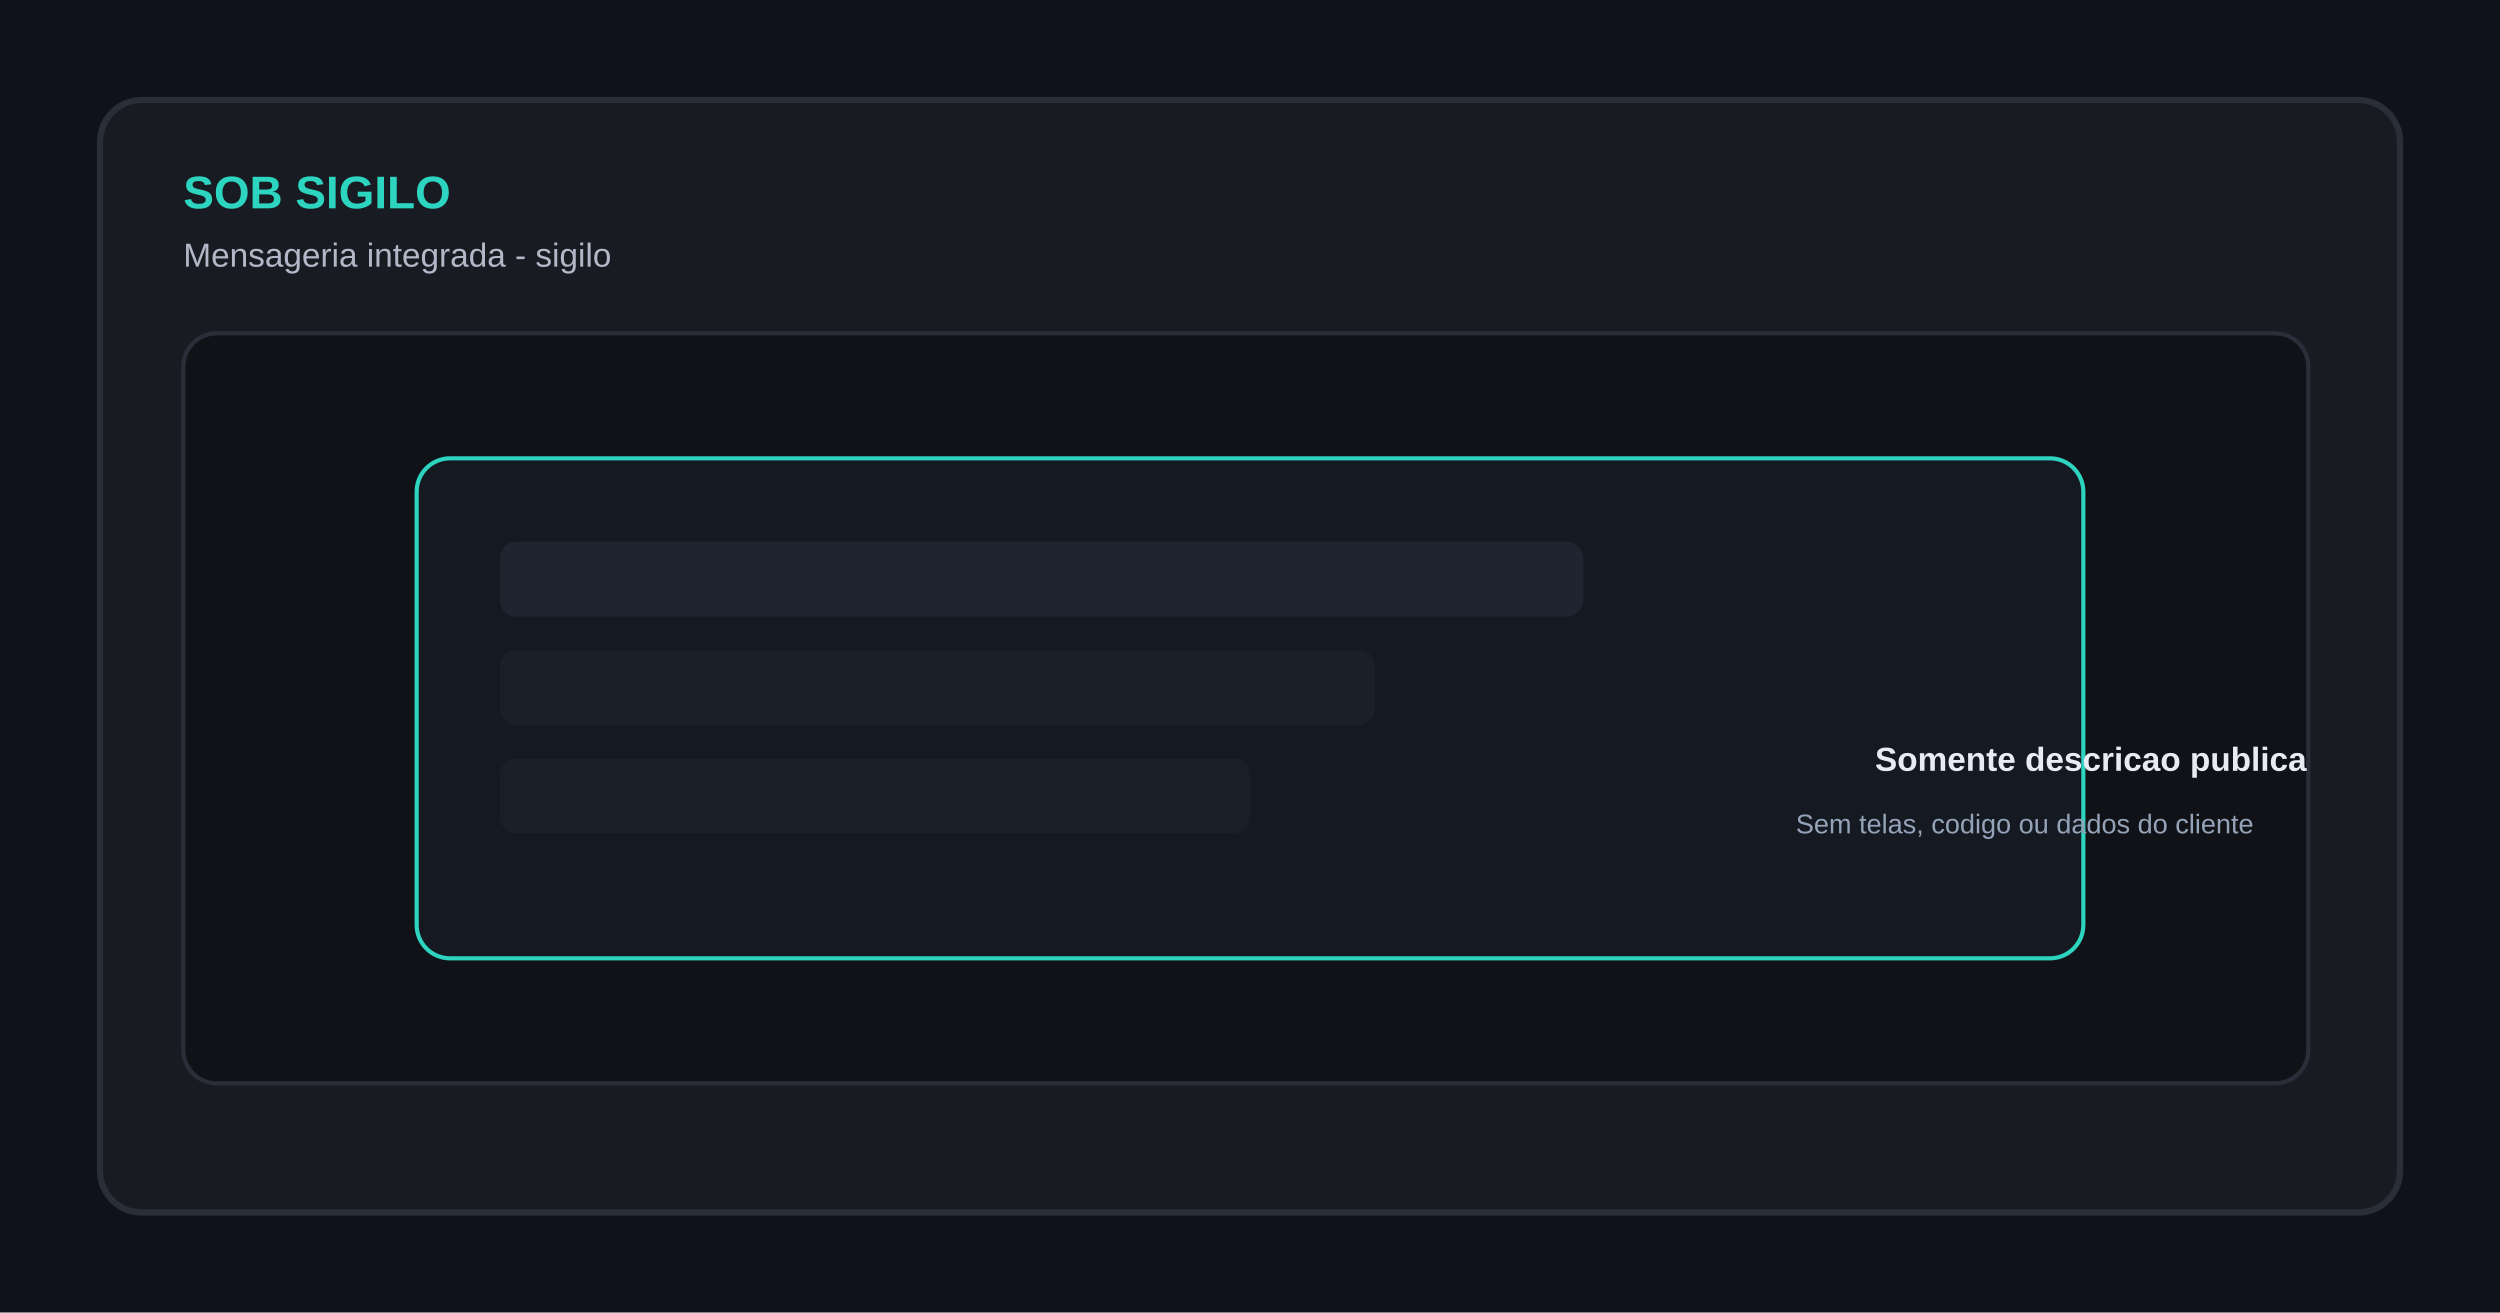
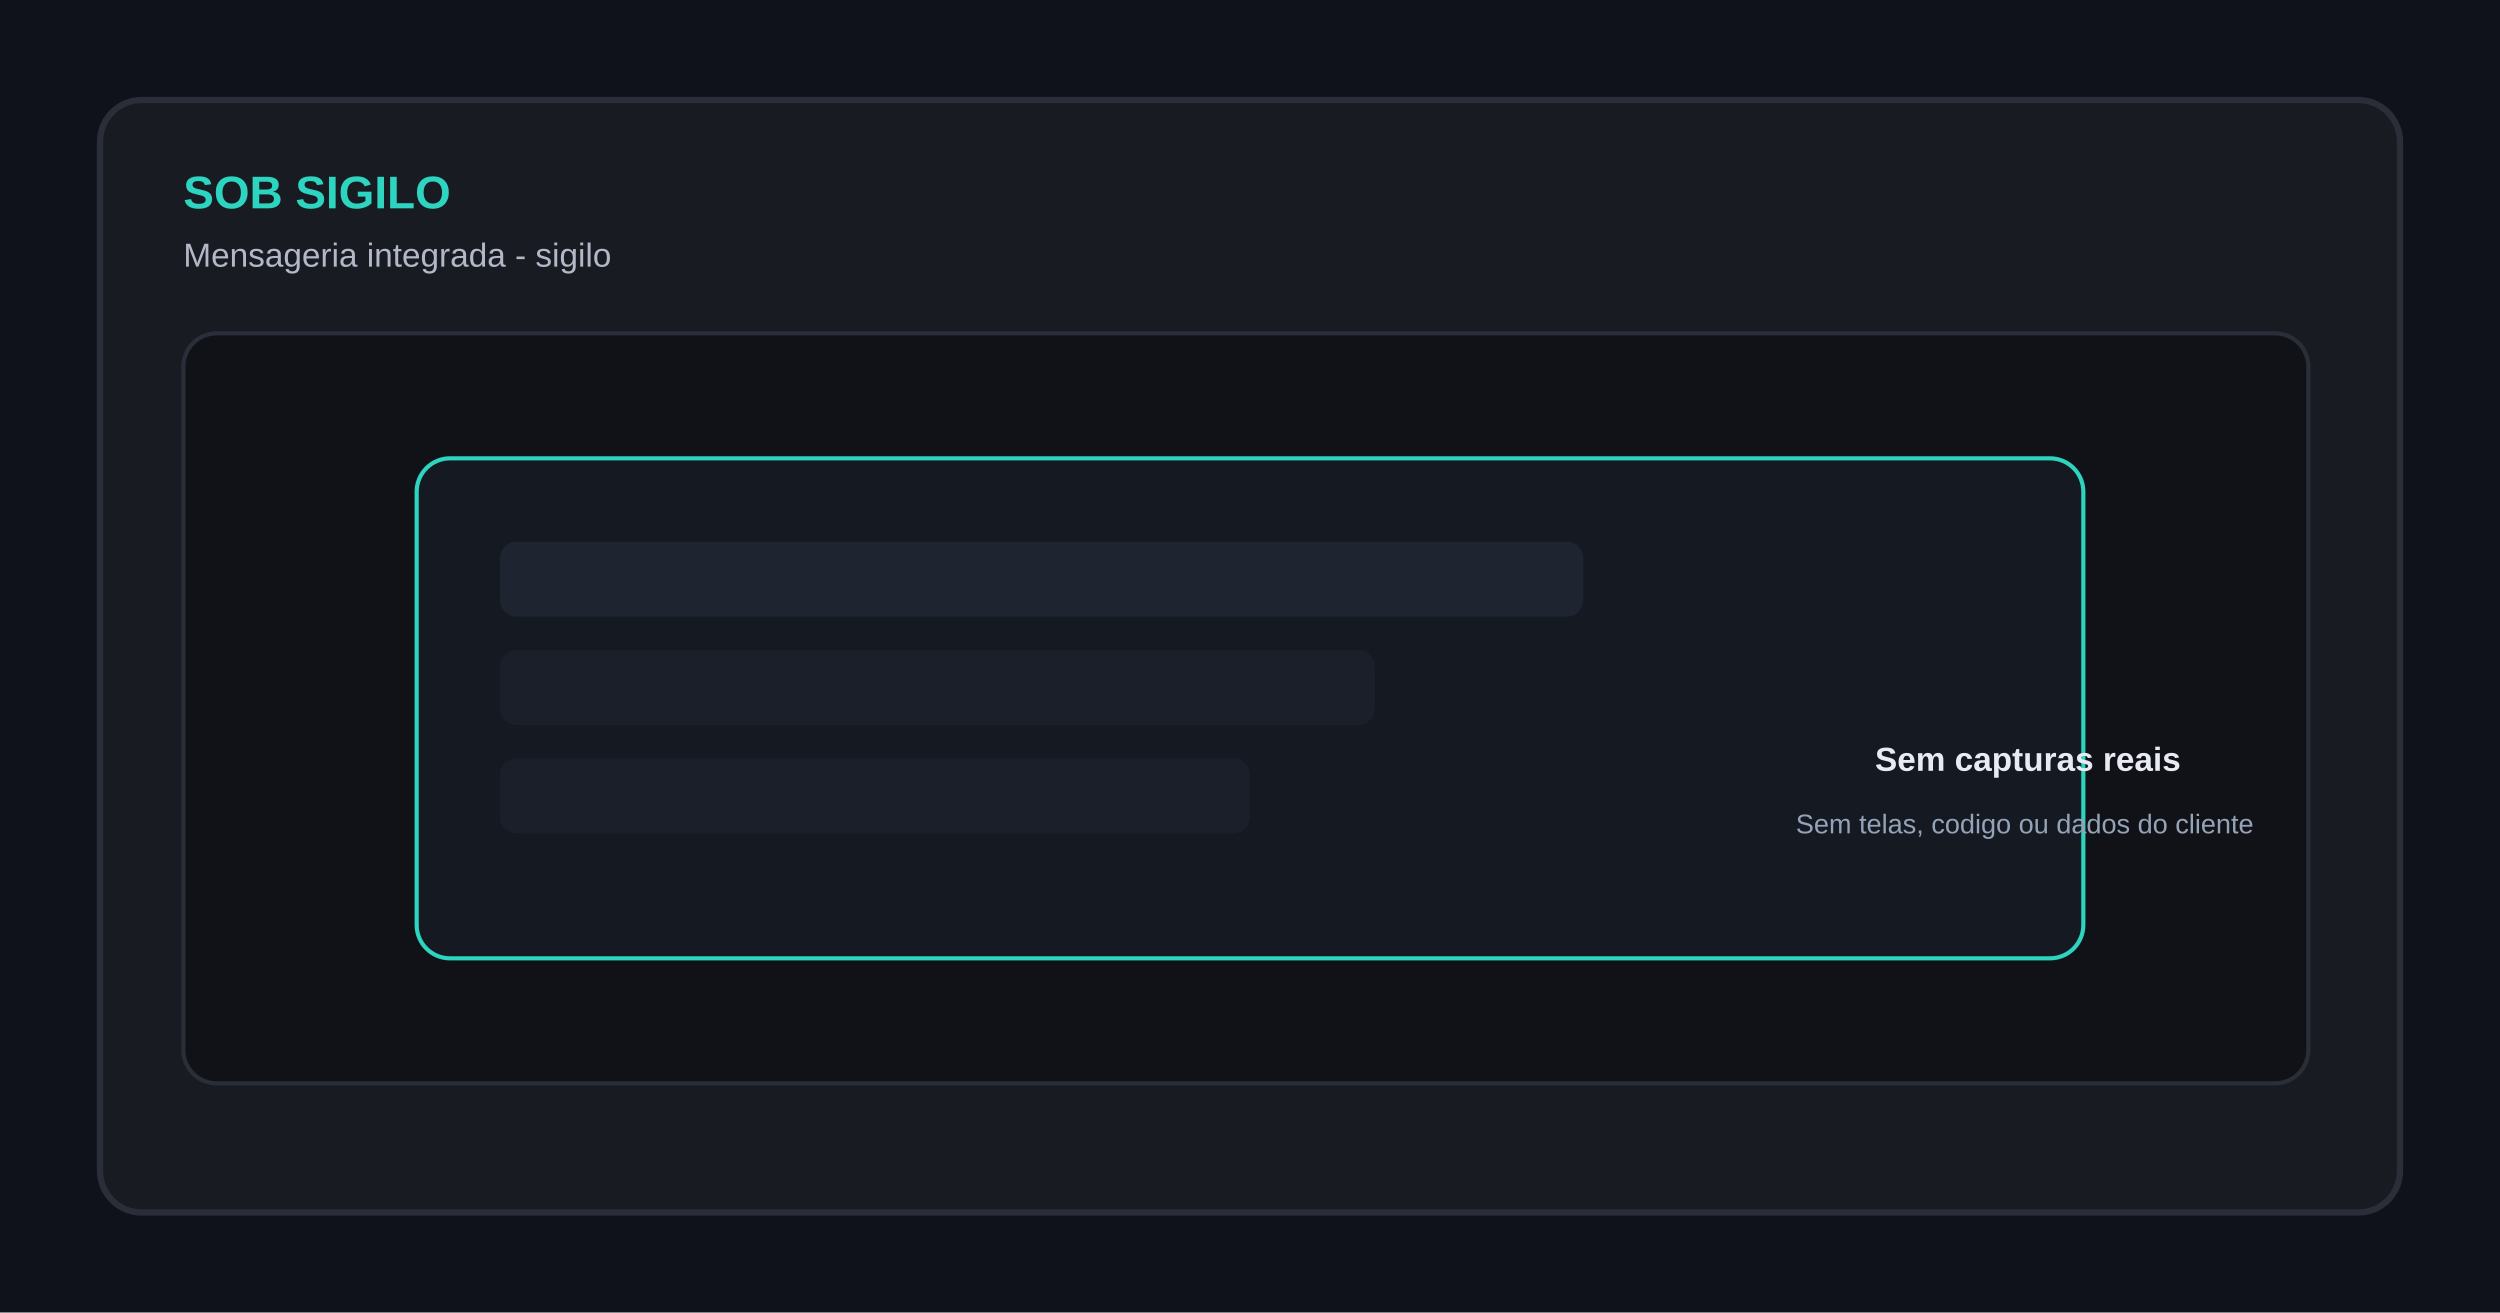
<svg xmlns="http://www.w3.org/2000/svg" width="1200" height="630" viewBox="0 0 1200 630" fill="none">
  <rect width="1200" height="630" fill="#0f121a" />
  <rect x="48" y="48" width="1104" height="534" rx="20" fill="#181b22" stroke="#2a2e39" stroke-width="3" />
  <text x="88" y="100" fill="#2dd4bf" font-size="22" font-weight="bold" font-family="Arial, Helvetica, sans-serif">SOB SIGILO</text>
  <text x="88" y="128" fill="#b2b8c7" font-size="16" font-family="Arial, Helvetica, sans-serif">Mensageria integrada  -  sigilo</text>
  <rect x="88" y="160" width="1020" height="360" rx="16" fill="#111217" stroke="#2a2e39" stroke-width="2" />
  <rect x="200" y="220" width="800" height="240" rx="16" fill="#151922" stroke="#2dd4bf" stroke-width="2" />
  <rect x="240" y="260" width="520" height="36" rx="8" fill="#1e2430" />
  <rect x="240" y="312" width="420" height="36" rx="8" fill="#1a1f2a" />
  <rect x="240" y="364" width="360" height="36" rx="8" fill="#1a1f2a" />
-   <text x="900" y="370" fill="#e8ebf3" font-size="16" font-weight="bold" font-family="Arial, Helvetica, sans-serif">Somente descricao publica</text>
+   <text x="900" y="370" fill="#e8ebf3" font-size="16" font-weight="bold" font-family="Arial, Helvetica, sans-serif">Sem capturas reais</text>
  <text x="862" y="400" fill="#94a3b8" font-size="13" font-family="Arial, Helvetica, sans-serif">Sem telas, codigo ou dados do cliente</text>
</svg>
